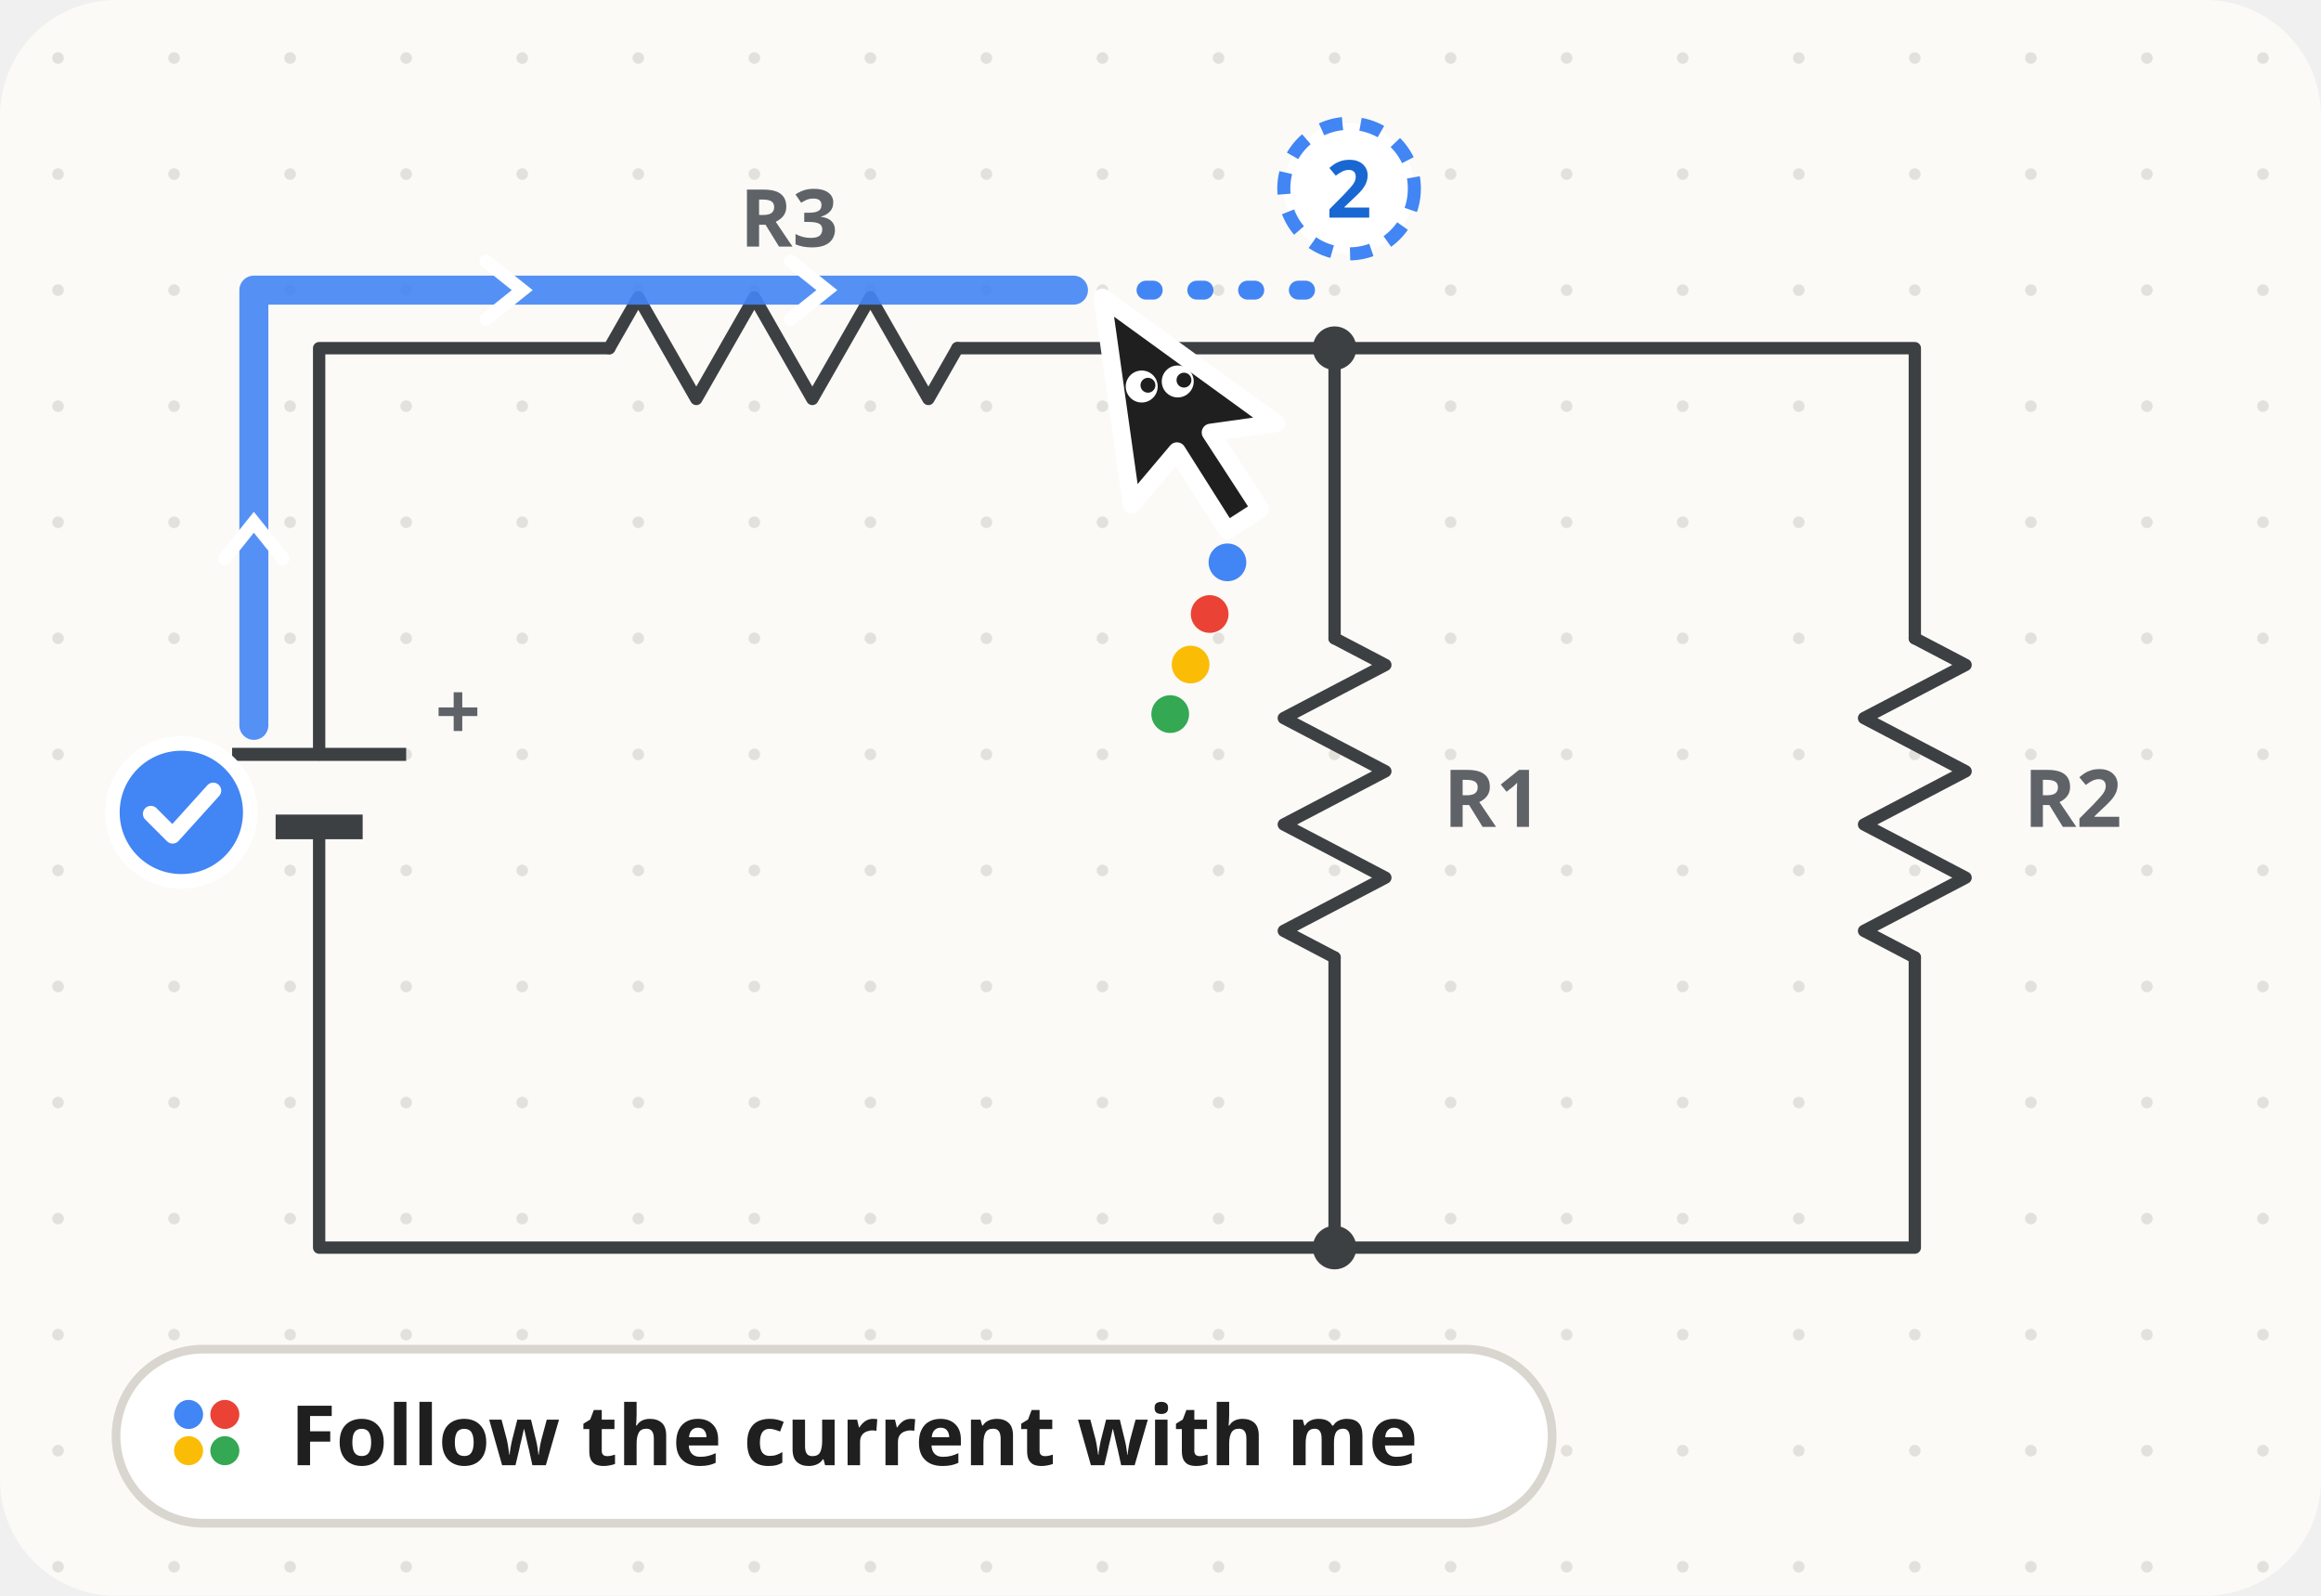
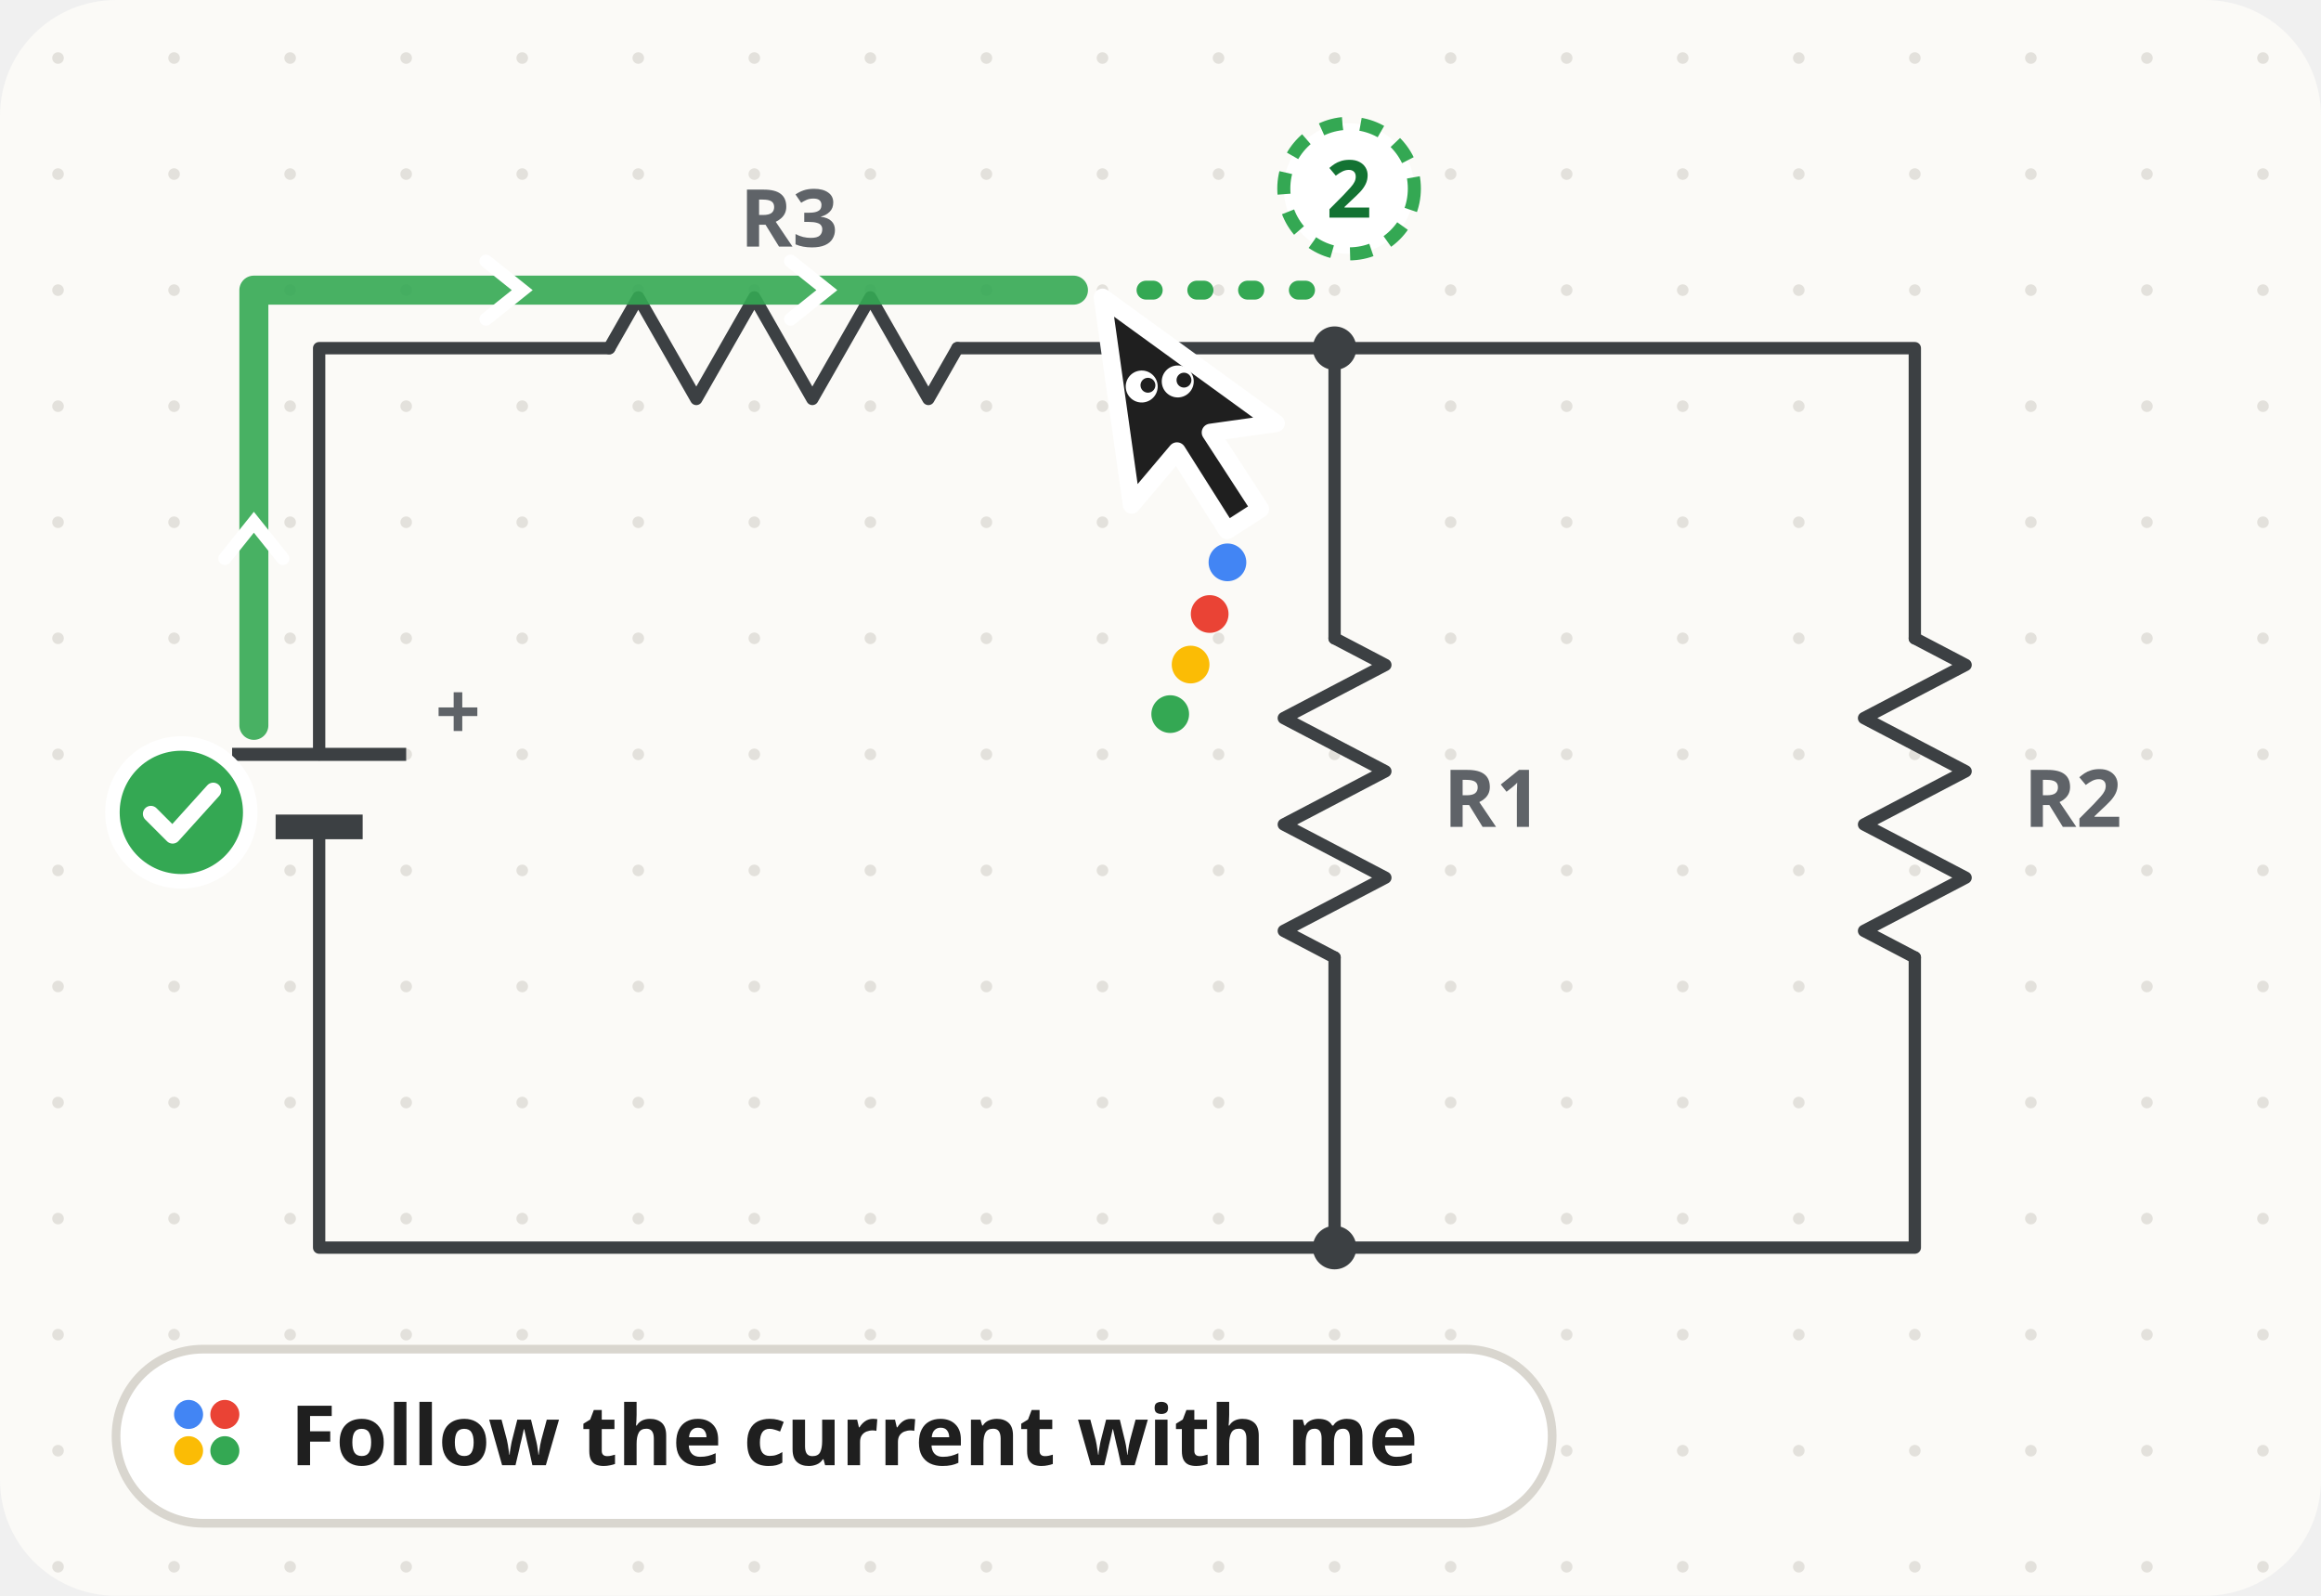
<svg xmlns="http://www.w3.org/2000/svg" width="320" height="220" viewBox="0 0 320 220" role="img" aria-label="Kiki guide: trace">
  <rect width="320" height="220" rx="16" fill="#fbfaf7" />
  <circle cx="8" cy="8" r="0.8" fill="#e3e1dc" />
  <circle cx="8" cy="24" r="0.8" fill="#e3e1dc" />
  <circle cx="8" cy="40" r="0.8" fill="#e3e1dc" />
  <circle cx="8" cy="56" r="0.8" fill="#e3e1dc" />
  <circle cx="8" cy="72" r="0.8" fill="#e3e1dc" />
  <circle cx="8" cy="88" r="0.8" fill="#e3e1dc" />
  <circle cx="8" cy="104" r="0.8" fill="#e3e1dc" />
  <circle cx="8" cy="120" r="0.8" fill="#e3e1dc" />
  <circle cx="8" cy="136" r="0.8" fill="#e3e1dc" />
  <circle cx="8" cy="152" r="0.8" fill="#e3e1dc" />
  <circle cx="8" cy="168" r="0.8" fill="#e3e1dc" />
  <circle cx="8" cy="184" r="0.8" fill="#e3e1dc" />
  <circle cx="8" cy="200" r="0.8" fill="#e3e1dc" />
  <circle cx="8" cy="216" r="0.8" fill="#e3e1dc" />
  <circle cx="24" cy="8" r="0.8" fill="#e3e1dc" />
  <circle cx="24" cy="24" r="0.8" fill="#e3e1dc" />
  <circle cx="24" cy="40" r="0.8" fill="#e3e1dc" />
  <circle cx="24" cy="56" r="0.8" fill="#e3e1dc" />
  <circle cx="24" cy="72" r="0.8" fill="#e3e1dc" />
  <circle cx="24" cy="88" r="0.8" fill="#e3e1dc" />
  <circle cx="24" cy="104" r="0.8" fill="#e3e1dc" />
  <circle cx="24" cy="120" r="0.8" fill="#e3e1dc" />
  <circle cx="24" cy="136" r="0.8" fill="#e3e1dc" />
  <circle cx="24" cy="152" r="0.8" fill="#e3e1dc" />
  <circle cx="24" cy="168" r="0.8" fill="#e3e1dc" />
  <circle cx="24" cy="184" r="0.8" fill="#e3e1dc" />
  <circle cx="24" cy="200" r="0.8" fill="#e3e1dc" />
  <circle cx="24" cy="216" r="0.8" fill="#e3e1dc" />
  <circle cx="40" cy="8" r="0.8" fill="#e3e1dc" />
  <circle cx="40" cy="24" r="0.8" fill="#e3e1dc" />
  <circle cx="40" cy="40" r="0.8" fill="#e3e1dc" />
  <circle cx="40" cy="56" r="0.8" fill="#e3e1dc" />
  <circle cx="40" cy="72" r="0.8" fill="#e3e1dc" />
  <circle cx="40" cy="88" r="0.8" fill="#e3e1dc" />
  <circle cx="40" cy="104" r="0.8" fill="#e3e1dc" />
  <circle cx="40" cy="120" r="0.8" fill="#e3e1dc" />
  <circle cx="40" cy="136" r="0.8" fill="#e3e1dc" />
  <circle cx="40" cy="152" r="0.8" fill="#e3e1dc" />
  <circle cx="40" cy="168" r="0.8" fill="#e3e1dc" />
  <circle cx="40" cy="184" r="0.8" fill="#e3e1dc" />
  <circle cx="40" cy="200" r="0.8" fill="#e3e1dc" />
  <circle cx="40" cy="216" r="0.8" fill="#e3e1dc" />
  <circle cx="56" cy="8" r="0.8" fill="#e3e1dc" />
  <circle cx="56" cy="24" r="0.8" fill="#e3e1dc" />
  <circle cx="56" cy="40" r="0.8" fill="#e3e1dc" />
  <circle cx="56" cy="56" r="0.8" fill="#e3e1dc" />
  <circle cx="56" cy="72" r="0.8" fill="#e3e1dc" />
  <circle cx="56" cy="88" r="0.8" fill="#e3e1dc" />
  <circle cx="56" cy="104" r="0.8" fill="#e3e1dc" />
  <circle cx="56" cy="120" r="0.8" fill="#e3e1dc" />
  <circle cx="56" cy="136" r="0.8" fill="#e3e1dc" />
  <circle cx="56" cy="152" r="0.8" fill="#e3e1dc" />
  <circle cx="56" cy="168" r="0.8" fill="#e3e1dc" />
  <circle cx="56" cy="184" r="0.8" fill="#e3e1dc" />
  <circle cx="56" cy="200" r="0.8" fill="#e3e1dc" />
  <circle cx="56" cy="216" r="0.8" fill="#e3e1dc" />
  <circle cx="72" cy="8" r="0.8" fill="#e3e1dc" />
  <circle cx="72" cy="24" r="0.8" fill="#e3e1dc" />
  <circle cx="72" cy="40" r="0.8" fill="#e3e1dc" />
  <circle cx="72" cy="56" r="0.8" fill="#e3e1dc" />
  <circle cx="72" cy="72" r="0.8" fill="#e3e1dc" />
  <circle cx="72" cy="88" r="0.8" fill="#e3e1dc" />
  <circle cx="72" cy="104" r="0.8" fill="#e3e1dc" />
  <circle cx="72" cy="120" r="0.8" fill="#e3e1dc" />
  <circle cx="72" cy="136" r="0.8" fill="#e3e1dc" />
  <circle cx="72" cy="152" r="0.8" fill="#e3e1dc" />
  <circle cx="72" cy="168" r="0.8" fill="#e3e1dc" />
  <circle cx="72" cy="184" r="0.8" fill="#e3e1dc" />
  <circle cx="72" cy="200" r="0.8" fill="#e3e1dc" />
  <circle cx="72" cy="216" r="0.8" fill="#e3e1dc" />
  <circle cx="88" cy="8" r="0.8" fill="#e3e1dc" />
  <circle cx="88" cy="24" r="0.8" fill="#e3e1dc" />
  <circle cx="88" cy="40" r="0.8" fill="#e3e1dc" />
  <circle cx="88" cy="56" r="0.8" fill="#e3e1dc" />
  <circle cx="88" cy="72" r="0.8" fill="#e3e1dc" />
  <circle cx="88" cy="88" r="0.8" fill="#e3e1dc" />
  <circle cx="88" cy="104" r="0.8" fill="#e3e1dc" />
  <circle cx="88" cy="120" r="0.8" fill="#e3e1dc" />
  <circle cx="88" cy="136" r="0.8" fill="#e3e1dc" />
  <circle cx="88" cy="152" r="0.8" fill="#e3e1dc" />
  <circle cx="88" cy="168" r="0.8" fill="#e3e1dc" />
  <circle cx="88" cy="184" r="0.8" fill="#e3e1dc" />
  <circle cx="88" cy="200" r="0.8" fill="#e3e1dc" />
  <circle cx="88" cy="216" r="0.8" fill="#e3e1dc" />
  <circle cx="104" cy="8" r="0.8" fill="#e3e1dc" />
  <circle cx="104" cy="24" r="0.8" fill="#e3e1dc" />
  <circle cx="104" cy="40" r="0.8" fill="#e3e1dc" />
  <circle cx="104" cy="56" r="0.8" fill="#e3e1dc" />
  <circle cx="104" cy="72" r="0.8" fill="#e3e1dc" />
  <circle cx="104" cy="88" r="0.8" fill="#e3e1dc" />
  <circle cx="104" cy="104" r="0.8" fill="#e3e1dc" />
  <circle cx="104" cy="120" r="0.8" fill="#e3e1dc" />
  <circle cx="104" cy="136" r="0.8" fill="#e3e1dc" />
  <circle cx="104" cy="152" r="0.8" fill="#e3e1dc" />
  <circle cx="104" cy="168" r="0.8" fill="#e3e1dc" />
  <circle cx="104" cy="184" r="0.8" fill="#e3e1dc" />
  <circle cx="104" cy="200" r="0.8" fill="#e3e1dc" />
  <circle cx="104" cy="216" r="0.8" fill="#e3e1dc" />
  <circle cx="120" cy="8" r="0.8" fill="#e3e1dc" />
  <circle cx="120" cy="24" r="0.8" fill="#e3e1dc" />
  <circle cx="120" cy="40" r="0.8" fill="#e3e1dc" />
  <circle cx="120" cy="56" r="0.8" fill="#e3e1dc" />
  <circle cx="120" cy="72" r="0.8" fill="#e3e1dc" />
  <circle cx="120" cy="88" r="0.8" fill="#e3e1dc" />
  <circle cx="120" cy="104" r="0.8" fill="#e3e1dc" />
  <circle cx="120" cy="120" r="0.8" fill="#e3e1dc" />
  <circle cx="120" cy="136" r="0.8" fill="#e3e1dc" />
  <circle cx="120" cy="152" r="0.8" fill="#e3e1dc" />
  <circle cx="120" cy="168" r="0.8" fill="#e3e1dc" />
  <circle cx="120" cy="184" r="0.8" fill="#e3e1dc" />
  <circle cx="120" cy="200" r="0.8" fill="#e3e1dc" />
  <circle cx="120" cy="216" r="0.8" fill="#e3e1dc" />
  <circle cx="136" cy="8" r="0.8" fill="#e3e1dc" />
  <circle cx="136" cy="24" r="0.8" fill="#e3e1dc" />
  <circle cx="136" cy="40" r="0.8" fill="#e3e1dc" />
  <circle cx="136" cy="56" r="0.8" fill="#e3e1dc" />
  <circle cx="136" cy="72" r="0.8" fill="#e3e1dc" />
  <circle cx="136" cy="88" r="0.8" fill="#e3e1dc" />
  <circle cx="136" cy="104" r="0.8" fill="#e3e1dc" />
  <circle cx="136" cy="120" r="0.8" fill="#e3e1dc" />
  <circle cx="136" cy="136" r="0.8" fill="#e3e1dc" />
  <circle cx="136" cy="152" r="0.8" fill="#e3e1dc" />
  <circle cx="136" cy="168" r="0.8" fill="#e3e1dc" />
  <circle cx="136" cy="184" r="0.8" fill="#e3e1dc" />
  <circle cx="136" cy="200" r="0.8" fill="#e3e1dc" />
  <circle cx="136" cy="216" r="0.8" fill="#e3e1dc" />
  <circle cx="152" cy="8" r="0.8" fill="#e3e1dc" />
  <circle cx="152" cy="24" r="0.8" fill="#e3e1dc" />
  <circle cx="152" cy="40" r="0.8" fill="#e3e1dc" />
  <circle cx="152" cy="56" r="0.8" fill="#e3e1dc" />
  <circle cx="152" cy="72" r="0.8" fill="#e3e1dc" />
  <circle cx="152" cy="88" r="0.8" fill="#e3e1dc" />
  <circle cx="152" cy="104" r="0.8" fill="#e3e1dc" />
  <circle cx="152" cy="120" r="0.8" fill="#e3e1dc" />
  <circle cx="152" cy="136" r="0.8" fill="#e3e1dc" />
  <circle cx="152" cy="152" r="0.8" fill="#e3e1dc" />
  <circle cx="152" cy="168" r="0.8" fill="#e3e1dc" />
  <circle cx="152" cy="184" r="0.8" fill="#e3e1dc" />
  <circle cx="152" cy="200" r="0.8" fill="#e3e1dc" />
  <circle cx="152" cy="216" r="0.8" fill="#e3e1dc" />
  <circle cx="168" cy="8" r="0.8" fill="#e3e1dc" />
  <circle cx="168" cy="24" r="0.8" fill="#e3e1dc" />
  <circle cx="168" cy="40" r="0.8" fill="#e3e1dc" />
  <circle cx="168" cy="56" r="0.8" fill="#e3e1dc" />
  <circle cx="168" cy="72" r="0.8" fill="#e3e1dc" />
  <circle cx="168" cy="88" r="0.8" fill="#e3e1dc" />
  <circle cx="168" cy="104" r="0.8" fill="#e3e1dc" />
  <circle cx="168" cy="120" r="0.8" fill="#e3e1dc" />
  <circle cx="168" cy="136" r="0.8" fill="#e3e1dc" />
  <circle cx="168" cy="152" r="0.8" fill="#e3e1dc" />
  <circle cx="168" cy="168" r="0.8" fill="#e3e1dc" />
  <circle cx="168" cy="184" r="0.8" fill="#e3e1dc" />
  <circle cx="168" cy="200" r="0.8" fill="#e3e1dc" />
  <circle cx="168" cy="216" r="0.8" fill="#e3e1dc" />
  <circle cx="184" cy="8" r="0.8" fill="#e3e1dc" />
  <circle cx="184" cy="24" r="0.8" fill="#e3e1dc" />
  <circle cx="184" cy="40" r="0.8" fill="#e3e1dc" />
  <circle cx="184" cy="56" r="0.8" fill="#e3e1dc" />
  <circle cx="184" cy="72" r="0.8" fill="#e3e1dc" />
  <circle cx="184" cy="88" r="0.8" fill="#e3e1dc" />
  <circle cx="184" cy="104" r="0.8" fill="#e3e1dc" />
  <circle cx="184" cy="120" r="0.8" fill="#e3e1dc" />
  <circle cx="184" cy="136" r="0.8" fill="#e3e1dc" />
  <circle cx="184" cy="152" r="0.8" fill="#e3e1dc" />
  <circle cx="184" cy="168" r="0.8" fill="#e3e1dc" />
  <circle cx="184" cy="184" r="0.8" fill="#e3e1dc" />
  <circle cx="184" cy="200" r="0.8" fill="#e3e1dc" />
  <circle cx="184" cy="216" r="0.8" fill="#e3e1dc" />
  <circle cx="200" cy="8" r="0.8" fill="#e3e1dc" />
  <circle cx="200" cy="24" r="0.8" fill="#e3e1dc" />
  <circle cx="200" cy="40" r="0.8" fill="#e3e1dc" />
  <circle cx="200" cy="56" r="0.8" fill="#e3e1dc" />
  <circle cx="200" cy="72" r="0.8" fill="#e3e1dc" />
  <circle cx="200" cy="88" r="0.8" fill="#e3e1dc" />
  <circle cx="200" cy="104" r="0.8" fill="#e3e1dc" />
  <circle cx="200" cy="120" r="0.8" fill="#e3e1dc" />
  <circle cx="200" cy="136" r="0.8" fill="#e3e1dc" />
  <circle cx="200" cy="152" r="0.8" fill="#e3e1dc" />
  <circle cx="200" cy="168" r="0.8" fill="#e3e1dc" />
  <circle cx="200" cy="184" r="0.8" fill="#e3e1dc" />
  <circle cx="200" cy="200" r="0.8" fill="#e3e1dc" />
  <circle cx="200" cy="216" r="0.8" fill="#e3e1dc" />
  <circle cx="216" cy="8" r="0.8" fill="#e3e1dc" />
  <circle cx="216" cy="24" r="0.8" fill="#e3e1dc" />
  <circle cx="216" cy="40" r="0.8" fill="#e3e1dc" />
  <circle cx="216" cy="56" r="0.8" fill="#e3e1dc" />
  <circle cx="216" cy="72" r="0.8" fill="#e3e1dc" />
  <circle cx="216" cy="88" r="0.8" fill="#e3e1dc" />
  <circle cx="216" cy="104" r="0.8" fill="#e3e1dc" />
  <circle cx="216" cy="120" r="0.8" fill="#e3e1dc" />
  <circle cx="216" cy="136" r="0.8" fill="#e3e1dc" />
  <circle cx="216" cy="152" r="0.8" fill="#e3e1dc" />
  <circle cx="216" cy="168" r="0.8" fill="#e3e1dc" />
  <circle cx="216" cy="184" r="0.8" fill="#e3e1dc" />
  <circle cx="216" cy="200" r="0.8" fill="#e3e1dc" />
  <circle cx="216" cy="216" r="0.8" fill="#e3e1dc" />
  <circle cx="232" cy="8" r="0.8" fill="#e3e1dc" />
  <circle cx="232" cy="24" r="0.8" fill="#e3e1dc" />
  <circle cx="232" cy="40" r="0.8" fill="#e3e1dc" />
  <circle cx="232" cy="56" r="0.8" fill="#e3e1dc" />
  <circle cx="232" cy="72" r="0.8" fill="#e3e1dc" />
  <circle cx="232" cy="88" r="0.8" fill="#e3e1dc" />
  <circle cx="232" cy="104" r="0.8" fill="#e3e1dc" />
  <circle cx="232" cy="120" r="0.8" fill="#e3e1dc" />
  <circle cx="232" cy="136" r="0.8" fill="#e3e1dc" />
  <circle cx="232" cy="152" r="0.8" fill="#e3e1dc" />
  <circle cx="232" cy="168" r="0.8" fill="#e3e1dc" />
  <circle cx="232" cy="184" r="0.8" fill="#e3e1dc" />
  <circle cx="232" cy="200" r="0.8" fill="#e3e1dc" />
  <circle cx="232" cy="216" r="0.8" fill="#e3e1dc" />
  <circle cx="248" cy="8" r="0.8" fill="#e3e1dc" />
  <circle cx="248" cy="24" r="0.8" fill="#e3e1dc" />
  <circle cx="248" cy="40" r="0.8" fill="#e3e1dc" />
  <circle cx="248" cy="56" r="0.8" fill="#e3e1dc" />
  <circle cx="248" cy="72" r="0.8" fill="#e3e1dc" />
  <circle cx="248" cy="88" r="0.8" fill="#e3e1dc" />
  <circle cx="248" cy="104" r="0.8" fill="#e3e1dc" />
  <circle cx="248" cy="120" r="0.8" fill="#e3e1dc" />
  <circle cx="248" cy="136" r="0.8" fill="#e3e1dc" />
  <circle cx="248" cy="152" r="0.8" fill="#e3e1dc" />
  <circle cx="248" cy="168" r="0.8" fill="#e3e1dc" />
  <circle cx="248" cy="184" r="0.8" fill="#e3e1dc" />
  <circle cx="248" cy="200" r="0.8" fill="#e3e1dc" />
  <circle cx="248" cy="216" r="0.8" fill="#e3e1dc" />
  <circle cx="264" cy="8" r="0.8" fill="#e3e1dc" />
  <circle cx="264" cy="24" r="0.8" fill="#e3e1dc" />
  <circle cx="264" cy="40" r="0.8" fill="#e3e1dc" />
  <circle cx="264" cy="56" r="0.8" fill="#e3e1dc" />
  <circle cx="264" cy="72" r="0.8" fill="#e3e1dc" />
  <circle cx="264" cy="88" r="0.8" fill="#e3e1dc" />
  <circle cx="264" cy="104" r="0.8" fill="#e3e1dc" />
  <circle cx="264" cy="120" r="0.8" fill="#e3e1dc" />
  <circle cx="264" cy="136" r="0.8" fill="#e3e1dc" />
  <circle cx="264" cy="152" r="0.8" fill="#e3e1dc" />
  <circle cx="264" cy="168" r="0.8" fill="#e3e1dc" />
  <circle cx="264" cy="184" r="0.8" fill="#e3e1dc" />
  <circle cx="264" cy="200" r="0.8" fill="#e3e1dc" />
  <circle cx="264" cy="216" r="0.8" fill="#e3e1dc" />
  <circle cx="280" cy="8" r="0.8" fill="#e3e1dc" />
  <circle cx="280" cy="24" r="0.8" fill="#e3e1dc" />
  <circle cx="280" cy="40" r="0.8" fill="#e3e1dc" />
  <circle cx="280" cy="56" r="0.8" fill="#e3e1dc" />
  <circle cx="280" cy="72" r="0.8" fill="#e3e1dc" />
  <circle cx="280" cy="88" r="0.8" fill="#e3e1dc" />
  <circle cx="280" cy="104" r="0.8" fill="#e3e1dc" />
  <circle cx="280" cy="120" r="0.8" fill="#e3e1dc" />
  <circle cx="280" cy="136" r="0.8" fill="#e3e1dc" />
  <circle cx="280" cy="152" r="0.8" fill="#e3e1dc" />
  <circle cx="280" cy="168" r="0.8" fill="#e3e1dc" />
  <circle cx="280" cy="184" r="0.8" fill="#e3e1dc" />
  <circle cx="280" cy="200" r="0.8" fill="#e3e1dc" />
  <circle cx="280" cy="216" r="0.8" fill="#e3e1dc" />
  <circle cx="296" cy="8" r="0.8" fill="#e3e1dc" />
  <circle cx="296" cy="24" r="0.8" fill="#e3e1dc" />
  <circle cx="296" cy="40" r="0.8" fill="#e3e1dc" />
  <circle cx="296" cy="56" r="0.8" fill="#e3e1dc" />
  <circle cx="296" cy="72" r="0.8" fill="#e3e1dc" />
  <circle cx="296" cy="88" r="0.8" fill="#e3e1dc" />
  <circle cx="296" cy="104" r="0.8" fill="#e3e1dc" />
  <circle cx="296" cy="120" r="0.8" fill="#e3e1dc" />
  <circle cx="296" cy="136" r="0.8" fill="#e3e1dc" />
  <circle cx="296" cy="152" r="0.8" fill="#e3e1dc" />
  <circle cx="296" cy="168" r="0.8" fill="#e3e1dc" />
  <circle cx="296" cy="184" r="0.8" fill="#e3e1dc" />
  <circle cx="296" cy="200" r="0.8" fill="#e3e1dc" />
  <circle cx="296" cy="216" r="0.8" fill="#e3e1dc" />
  <circle cx="312" cy="8" r="0.8" fill="#e3e1dc" />
  <circle cx="312" cy="24" r="0.8" fill="#e3e1dc" />
  <circle cx="312" cy="40" r="0.8" fill="#e3e1dc" />
  <circle cx="312" cy="56" r="0.8" fill="#e3e1dc" />
  <circle cx="312" cy="72" r="0.8" fill="#e3e1dc" />
  <circle cx="312" cy="88" r="0.8" fill="#e3e1dc" />
  <circle cx="312" cy="104" r="0.8" fill="#e3e1dc" />
  <circle cx="312" cy="120" r="0.8" fill="#e3e1dc" />
  <circle cx="312" cy="136" r="0.8" fill="#e3e1dc" />
  <circle cx="312" cy="152" r="0.8" fill="#e3e1dc" />
  <circle cx="312" cy="168" r="0.8" fill="#e3e1dc" />
  <circle cx="312" cy="184" r="0.8" fill="#e3e1dc" />
  <circle cx="312" cy="200" r="0.8" fill="#e3e1dc" />
  <circle cx="312" cy="216" r="0.8" fill="#e3e1dc" />
  <g opacity="1">
    <path d="M44 104 V48 H84 M132 48 H264 V88 M264 132 V172 H44 V114" stroke="#3c4043" stroke-width="1.7" fill="none" stroke-linecap="round" stroke-linejoin="round" />
    <path d="M184 48 V88 M184 132 V172" stroke="#3c4043" stroke-width="1.7" fill="none" stroke-linecap="round" stroke-linejoin="round" />
    <path d="M84 48 L88 41 L96 55 L104 41 L112 55 L120 41 L128 55 L132 48" stroke="#3c4043" stroke-width="1.7" fill="none" stroke-linecap="round" stroke-linejoin="round" />
    <path d="M184 88 L191 91.667 L177 99 L191 106.333 L177 113.667 L191 121 L177 128.333 L184 132" stroke="#3c4043" stroke-width="1.7" fill="none" stroke-linecap="round" stroke-linejoin="round" />
    <path d="M264 88 L271 91.667 L257 99 L271 106.333 L257 113.667 L271 121 L257 128.333 L264 132" stroke="#3c4043" stroke-width="1.7" fill="none" stroke-linecap="round" stroke-linejoin="round" />
    <path d="M32 104 H56" stroke="#3c4043" stroke-width="1.8" />
    <path d="M38 114 H50" stroke="#3c4043" stroke-width="3.4" />
    <circle cx="184" cy="48" r="3" fill="#3c4043" />
    <circle cx="184" cy="172" r="3" fill="#3c4043" />
    <text x="60" y="102" font-family="Noto Sans, Roboto, Arial, sans-serif" font-size="11" font-weight="600" fill="#5f6368">+</text>
    <text x="102" y="34" font-family="Noto Sans, Roboto, Arial, sans-serif" font-size="11" font-weight="600" fill="#5f6368">R3</text>
    <text x="199" y="114" font-family="Noto Sans, Roboto, Arial, sans-serif" font-size="11" font-weight="600" fill="#5f6368">R1</text>
    <text x="279" y="114" font-family="Noto Sans, Roboto, Arial, sans-serif" font-size="11" font-weight="600" fill="#5f6368">R2</text>
  </g>
-   <path d="M35 100 V40 H148" fill="none" stroke="#4285f4" stroke-width="4" stroke-linecap="round" stroke-linejoin="round" opacity="0.9" />
+   <path d="M35 100 V40 H148" fill="none" stroke="#34a853" stroke-width="4" stroke-linecap="round" stroke-linejoin="round" opacity="0.9" />
  <path d="M31 77 L35 72 L39 77" fill="none" stroke="#ffffff" stroke-width="1.8" stroke-linecap="round" />
  <path d="M67 36 L72 40 L67 44" fill="none" stroke="#ffffff" stroke-width="1.8" stroke-linecap="round" />
  <path d="M109 36 L114 40 L109 44" fill="none" stroke="#ffffff" stroke-width="1.8" stroke-linecap="round" />
-   <path d="M158 40 H184" fill="none" stroke="#4285f4" stroke-width="2.6" stroke-linecap="round" stroke-linejoin="round" stroke-dasharray="1 6">
+   <path d="M158 40 H184" fill="none" stroke="#34a853" stroke-width="2.6" stroke-linecap="round" stroke-linejoin="round" stroke-dasharray="1 6">
    <animate attributeName="stroke-dashoffset" values="14;0" dur="1.2s" repeatCount="indefinite" />
  </path>
-   <circle cx="25" cy="112" r="9.5" fill="#4285f4" stroke="#ffffff" stroke-width="2" />
+   <circle cx="25" cy="112" r="9.5" fill="#34a853" stroke="#ffffff" stroke-width="2" />
  <path d="M20.8 112.2 L23.8 115.2 L29.4 109" fill="none" stroke="#ffffff" stroke-width="2.2" stroke-linecap="round" stroke-linejoin="round" />
-   <circle cx="186" cy="26" r="9" fill="#ffffff" stroke="#4285f4" stroke-width="1.8" stroke-dasharray="3 2.5" />
-   <text x="186" y="30" text-anchor="middle" font-family="Noto Sans, Roboto, Arial, sans-serif" font-size="11" font-weight="700" fill="#1967d2">2</text>
+   <circle cx="186" cy="26" r="9" fill="#ffffff" stroke="#34a853" stroke-width="1.8" stroke-dasharray="3 2.5" />
+   <text x="186" y="30" text-anchor="middle" font-family="Noto Sans, Roboto, Arial, sans-serif" font-size="11" font-weight="700" fill="#137333">2</text>
  <circle cx="169.23" cy="77.53" r="2.6" fill="#4285f4" />
  <circle cx="166.78" cy="84.65" r="2.6" fill="#ea4335" />
  <circle cx="164.15" cy="91.62" r="2.6" fill="#fbbc05" />
  <circle cx="161.34" cy="98.45" r="2.6" fill="#34a853" />
  <g transform="translate(152 41) rotate(-8) scale(0.76) translate(-12 -8)">
    <path d="M12 8 L12 46 L21.5 37.5 L28.5 53 L35 50 L28 35 L40 35 Z" fill="#1f1f1f" stroke="#ffffff" stroke-width="3.2" stroke-linejoin="round" />
    <circle cx="16.8" cy="25" r="2.9" fill="#ffffff" />
    <circle cx="17.95" cy="24.93" r="1.35" fill="#1f1f1f" />
    <circle cx="23.4" cy="25" r="2.9" fill="#ffffff" />
    <circle cx="24.55" cy="24.92" r="1.35" fill="#1f1f1f" />
  </g>
  <rect x="16" y="186" width="198" height="24" rx="12" fill="#ffffff" stroke="#d9d6cf" stroke-width="1.2" />
  <circle cx="26" cy="195" r="2" fill="#4285f4" />
  <circle cx="31" cy="195" r="2" fill="#ea4335" />
  <circle cx="26" cy="200" r="2" fill="#fbbc05" />
  <circle cx="31" cy="200" r="2" fill="#34a853" />
  <text x="40" y="202" font-family="Noto Sans, Roboto, Arial, sans-serif" font-size="11.5" font-weight="600" fill="#1f1f1f">Follow the current with me</text>
</svg>
